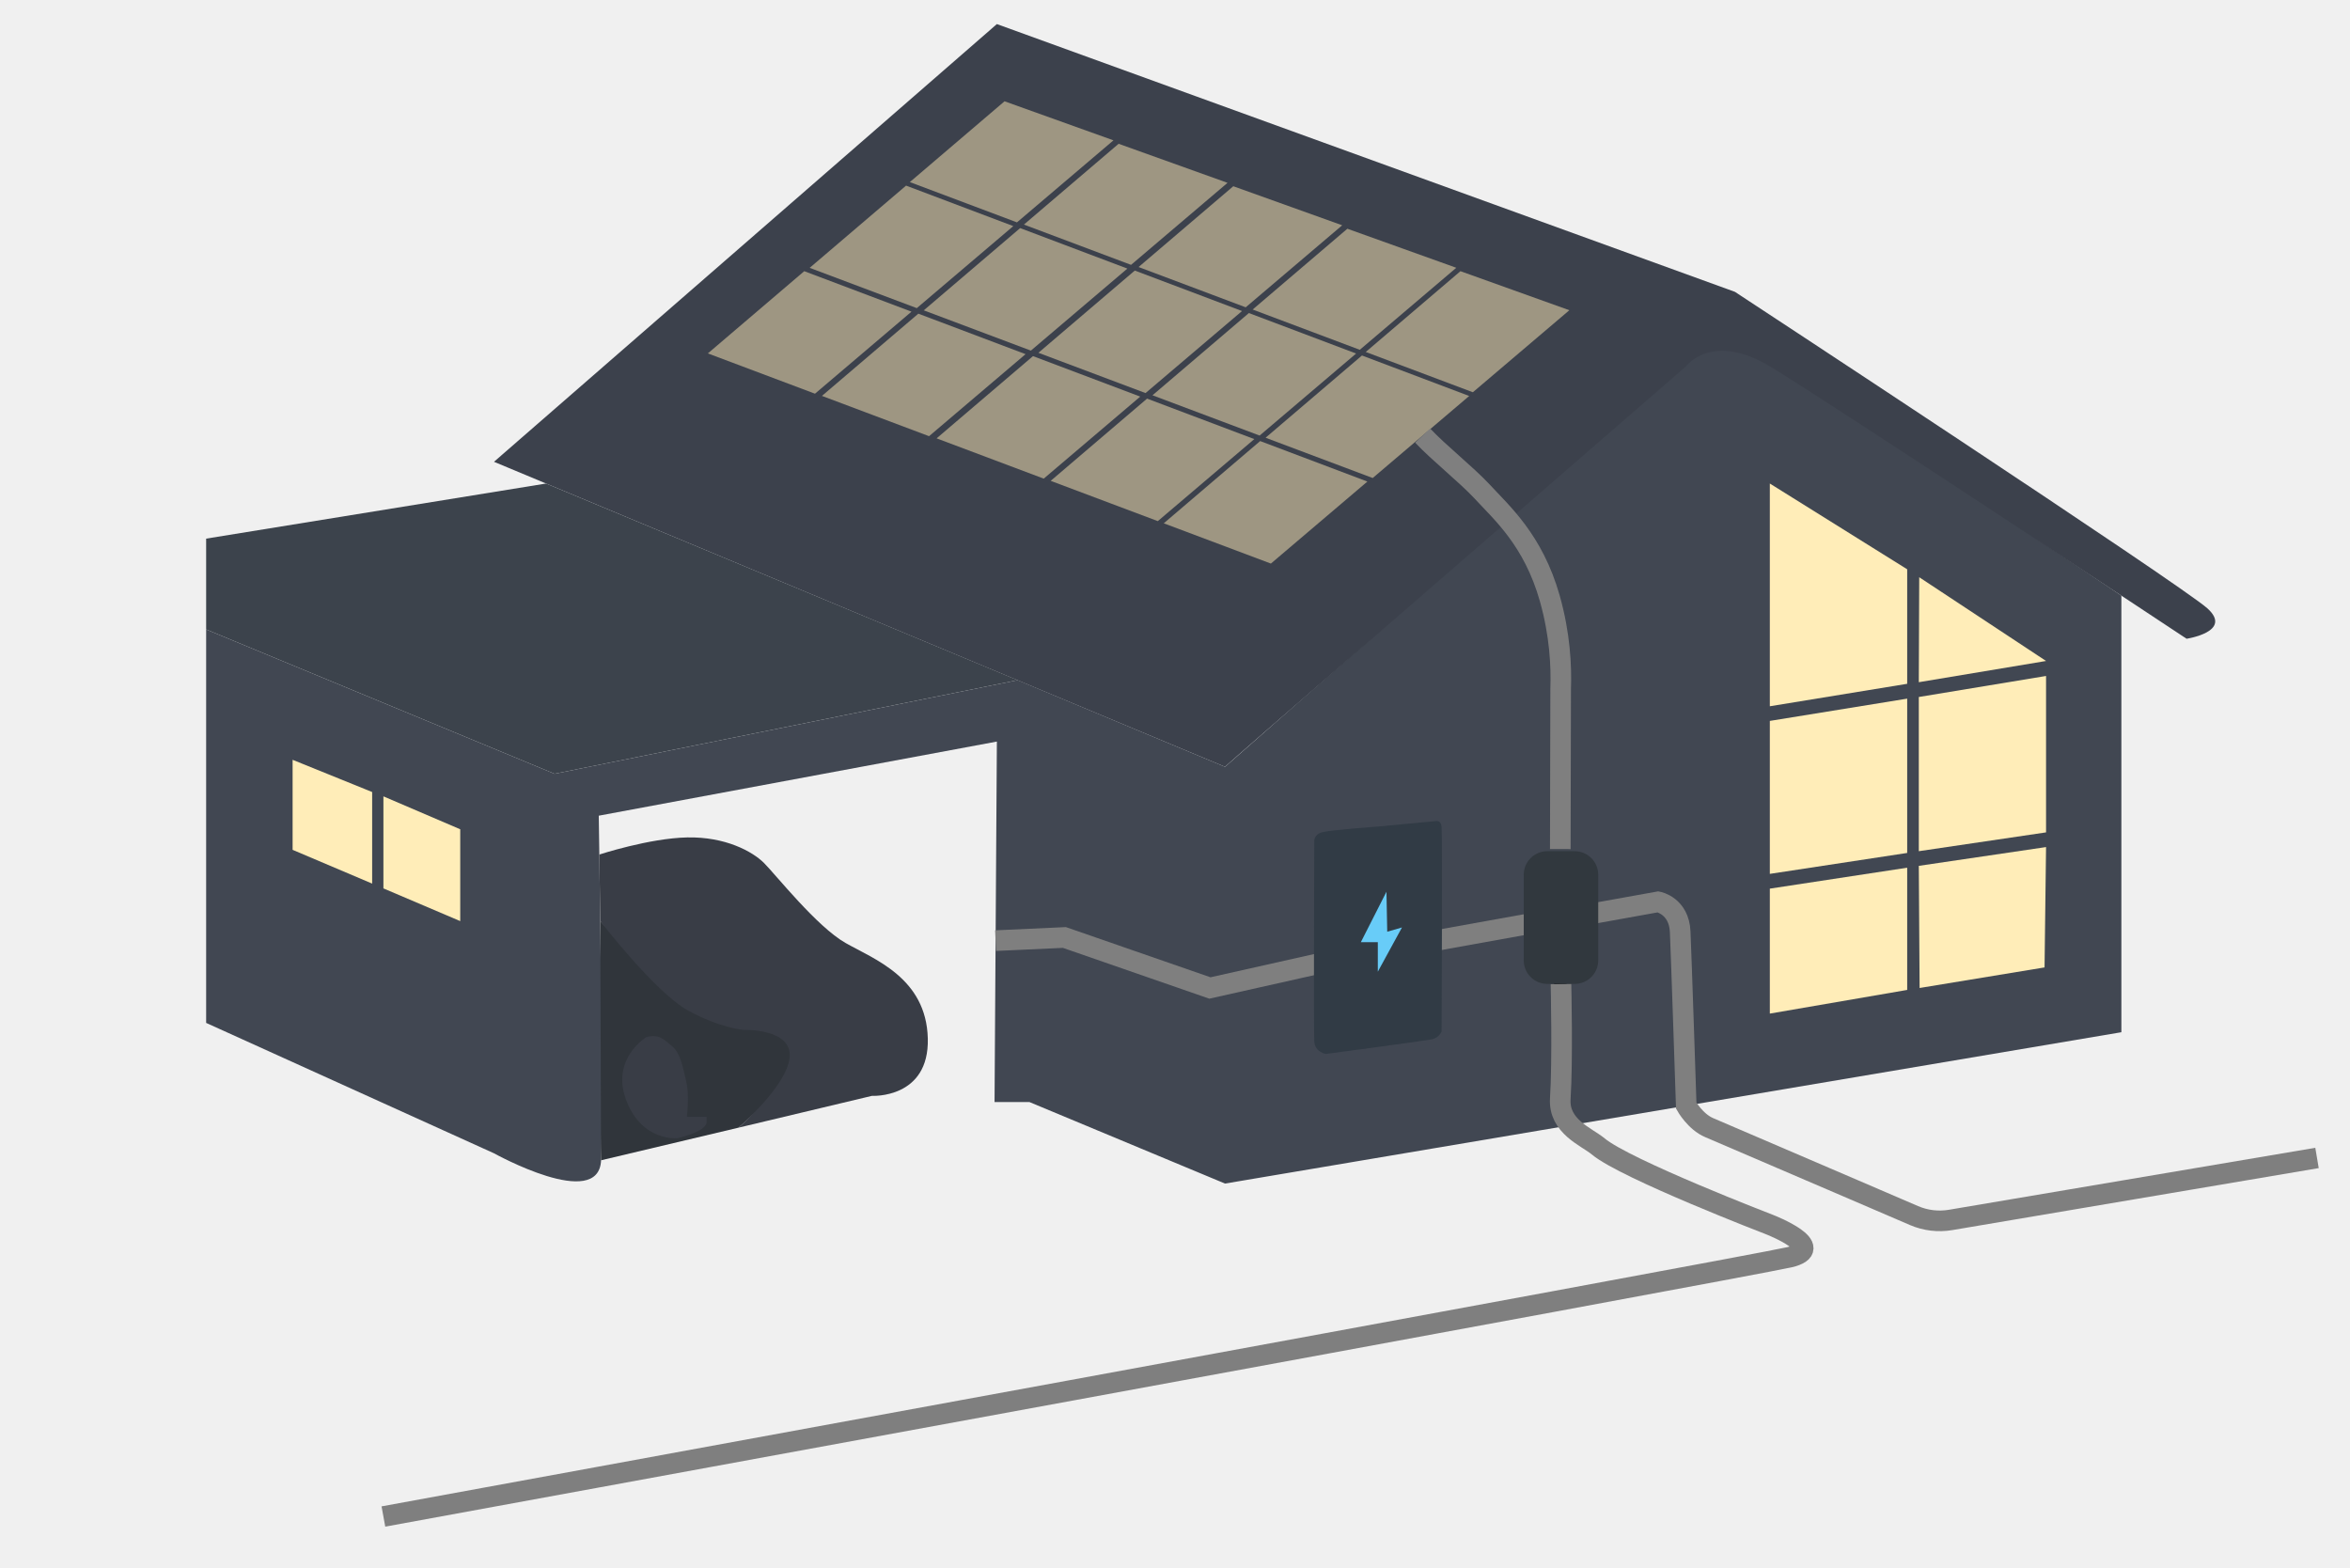
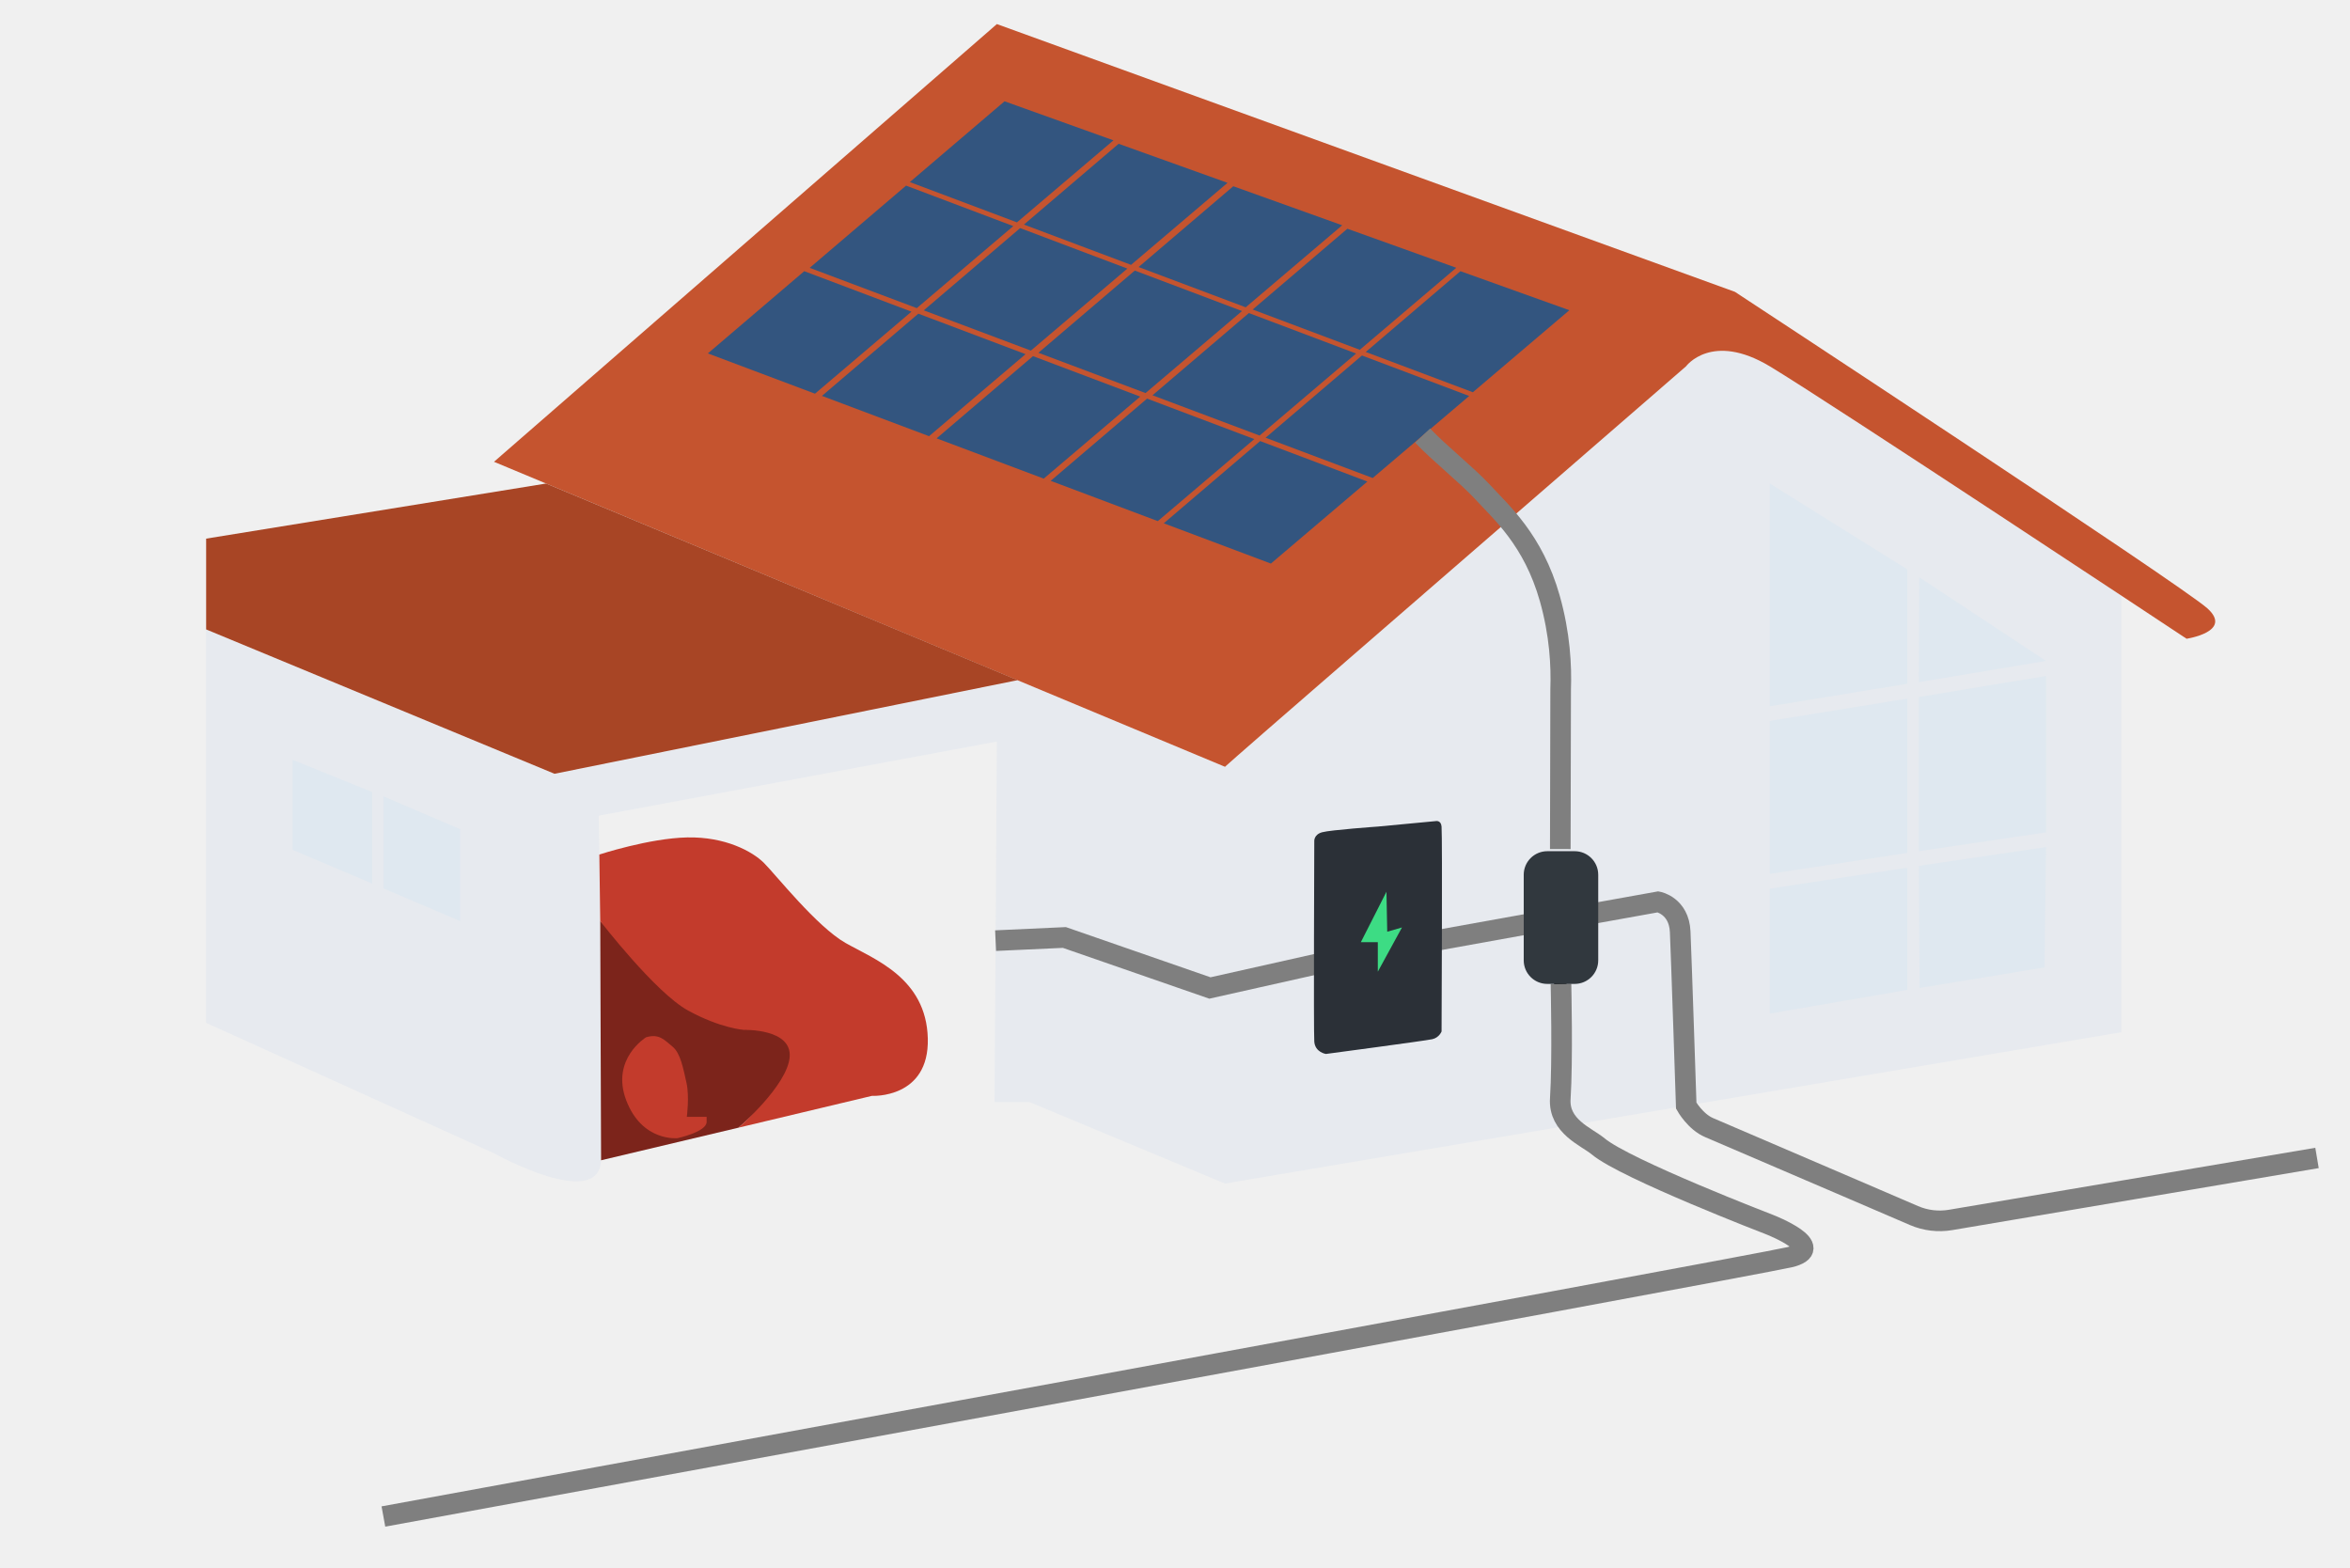
<svg xmlns="http://www.w3.org/2000/svg" width="100%" height="100%" viewBox="0 0 2375 1584" version="1.1" xml:space="preserve" style="fill-rule:evenodd;clip-rule:evenodd;stroke-miterlimit:10;">
  <rect id="Seite-2" x="0" y="0" width="2375" height="1583.333" style="fill:none;" />
  <clipPath id="_clip1">
    <rect x="0" y="0" width="2375" height="1583.333" />
  </clipPath>
  <g clip-path="url(#_clip1)">
    <g id="Layer-1" />
    <g id="house">
-       <path d="M1040.422,1113.739l197.646,82.354l905.883,-152.942l0,-441.212l-402.354,-269.375l-503.529,442.354l-209.592,-87.567l-468.054,94.625l-352.087,-145.883l0,397.646l290.912,131.767c0,0 105.883,58.821 108.233,7.058c2.354,-51.767 -2.35,-348.237 -2.35,-348.237l402.35,-74.921l-2.354,364.333l35.296,0Z" style="fill:#414752;fill-rule:nonzero;" />
+       <path d="M1040.422,1113.739l197.646,82.354l905.883,-152.942l0,-441.212l-402.354,-269.375l-503.529,442.354l-209.592,-87.567l-468.054,94.625l-352.087,-145.883l0,397.646l290.912,131.767c0,0 105.883,58.821 108.233,7.058c2.354,-51.767 -2.35,-348.237 -2.35,-348.237l402.35,-74.921l-2.354,364.333l35.296,0Z" style="fill:#e7eaef;fill-rule:nonzero;" />
    </g>
    <g id="roof">
-       <path d="M1341.121,684.955l362.829,-314.742c0,0 25.883,-35.296 84.704,0c58.825,35.292 421.179,275.292 421.179,275.292c0,0 47.058,-7.058 21.175,-30.587c-25.883,-23.529 -477.646,-320 -477.646,-320l-745.883,-270.588l-508.233,442.35l738.821,308.238c0,0 -0.908,0.221 103.054,-89.963" style="fill:#3c414c;fill-rule:nonzero;" />
-       <path d="M551.885,488.642l476.592,198.708l-468.054,94.625l-352.088,-145.883l0,-91.762l343.55,-55.688Z" style="fill:#3c434c;fill-rule:nonzero;" />
+       <path d="M1341.121,684.955l362.829,-314.742c0,0 25.883,-35.296 84.704,0c58.825,35.292 421.179,275.292 421.179,275.292c0,0 47.058,-7.058 21.175,-30.587c-25.883,-23.529 -477.646,-320 -477.646,-320l-745.883,-270.588l-508.233,442.35l738.821,308.238c0,0 -0.908,0.221 103.054,-89.963" style="fill:#c5542f;fill-rule:nonzero;" />
+       <path d="M551.885,488.642l476.592,198.708l-468.054,94.625l-352.088,-145.883l0,-91.762l343.55,-55.688Z" style="fill:#a84525;fill-rule:nonzero;" />
    </g>
    <g id="roof-garage" />
    <g id="windows">
-       <path d="M1788.656,488.642l0,225.096l138.825,-22.699l0,-115.73l-138.825,-86.667Z" style="fill:#ffedb8;fill-rule:nonzero;" />
-       <path d="M1939.224,689.426l128.596,-21.458l-128.182,-84.633l-0.414,106.091Z" style="fill:#ffedb8;fill-rule:nonzero;" />
-       <path d="M1788.656,728.539l138.825,-22.5l0,155.937l-138.825,21.147" style="fill:#ffedb8;fill-rule:nonzero;" />
-       <path d="M1939.224,704.372l128.596,-21.25l0,158.07l-128.596,19.014l0,-155.833Z" style="fill:#ffedb8;fill-rule:nonzero;" />
-       <path d="M1788.656,898.053l0,126.275l138.825,-23.921l0,-123.529l-138.825,21.175Z" style="fill:#ffedb8;fill-rule:nonzero;" />
-       <path d="M1939.224,875.015l0.804,123.431l126.275,-20.783l1.517,-121.624l-128.596,18.976Z" style="fill:#ffedb8;fill-rule:nonzero;" />
-       <path d="M295.718,767.857l0,90.979l80.392,34.117l0,-92.546l-80.392,-32.55Z" style="fill:#ffedb8;fill-rule:nonzero;" />
-       <path d="M387.5,804.789l-0.007,93.011l77.635,33.055l0,-92.804l-77.628,-33.263Z" style="fill:#ffedb8;fill-rule:nonzero;" />
+       <path d="M1788.656,488.642l0,225.096l138.825,-22.699l0,-115.73l-138.825,-86.667Z" style="fill:#dfe8f0;fill-rule:nonzero;" />
+       <path d="M1939.224,689.426l128.596,-21.458l-128.182,-84.633l-0.414,106.091Z" style="fill:#dfe8f0;fill-rule:nonzero;" />
+       <path d="M1788.656,728.539l138.825,-22.5l0,155.937l-138.825,21.147" style="fill:#dfe8f0;fill-rule:nonzero;" />
+       <path d="M1939.224,704.372l128.596,-21.25l0,158.07l-128.596,19.014l0,-155.833Z" style="fill:#dfe8f0;fill-rule:nonzero;" />
+       <path d="M1788.656,898.053l0,126.275l138.825,-23.921l0,-123.529l-138.825,21.175Z" style="fill:#dfe8f0;fill-rule:nonzero;" />
+       <path d="M1939.224,875.015l0.804,123.431l126.275,-20.783l1.517,-121.624l-128.596,18.976Z" style="fill:#dfe8f0;fill-rule:nonzero;" />
+       <path d="M295.718,767.857l0,90.979l80.392,34.117l0,-92.546l-80.392,-32.55Z" style="fill:#dfe8f0;fill-rule:nonzero;" />
+       <path d="M387.5,804.789l-0.007,93.011l77.635,33.055l0,-92.804l-77.628,-33.263Z" style="fill:#dfe8f0;fill-rule:nonzero;" />
    </g>
    <g id="solar">
-       <path d="M1015.231,102.368l-95.717,81.65l108.267,40.704l97.521,-82.896l-110.071,-39.458Z" style="fill:#9e9682;fill-rule:nonzero;" />
-       <path d="M915.704,187.58l-97.421,83.104l108.267,40.704l97.521,-82.896l-108.367,-40.912Z" style="fill:#9e9682;fill-rule:nonzero;" />
-       <path d="M812.81,274.051l-97.421,83.104l108.267,40.704l97.521,-82.896l-108.367,-40.913Z" style="fill:#9e9682;fill-rule:nonzero;" />
-       <path d="M1130.525,145.31l-95.717,81.65l108.267,40.704l97.521,-82.896l-110.071,-39.458Z" style="fill:#9e9682;fill-rule:nonzero;" />
-       <path d="M1030.998,230.521l-97.421,83.104l108.267,40.704l97.521,-82.896l-108.367,-40.912Z" style="fill:#9e9682;fill-rule:nonzero;" />
-       <path d="M928.104,316.992l-97.421,83.104l108.267,40.704l97.521,-82.896l-108.367,-40.912Z" style="fill:#9e9682;fill-rule:nonzero;" />
-       <path d="M1246.407,188.21l-95.717,81.65l108.267,40.704l97.521,-82.896l-110.071,-39.458Z" style="fill:#9e9682;fill-rule:nonzero;" />
-       <path d="M1146.88,273.422l-97.421,83.104l108.267,40.704l97.521,-82.896l-108.367,-40.913Z" style="fill:#9e9682;fill-rule:nonzero;" />
-       <path d="M1043.986,359.892l-97.421,83.104l108.267,40.704l97.521,-82.896l-108.367,-40.912Z" style="fill:#9e9682;fill-rule:nonzero;" />
-       <path d="M1361.7,231.151l-95.717,81.65l108.267,40.704l97.521,-82.896l-110.071,-39.458Z" style="fill:#9e9682;fill-rule:nonzero;" />
-       <path d="M1262.174,316.363l-97.421,83.104l108.267,40.704l97.521,-82.896l-108.367,-40.912Z" style="fill:#9e9682;fill-rule:nonzero;" />
-       <path d="M1159.28,402.833l-97.421,83.104l108.267,40.704l97.521,-82.896l-108.367,-40.912Z" style="fill:#9e9682;fill-rule:nonzero;" />
-       <path d="M1475.984,274.051l-95.717,81.65l108.267,40.704l97.521,-82.896l-110.071,-39.458Z" style="fill:#9e9682;fill-rule:nonzero;" />
-       <path d="M1376.457,359.263l-97.421,83.104l108.267,40.704l97.521,-82.896l-108.367,-40.912Z" style="fill:#9e9682;fill-rule:nonzero;" />
-       <path d="M1273.563,445.733l-97.421,83.104l108.267,40.704l97.521,-82.896l-108.367,-40.912Z" style="fill:#9e9682;fill-rule:nonzero;" />
+       <path d="M1015.231,102.368l-95.717,81.65l108.267,40.704l97.521,-82.896l-110.071,-39.458Z" style="fill:#33557f;fill-rule:nonzero;" />
+       <path d="M915.704,187.58l-97.421,83.104l108.267,40.704l97.521,-82.896l-108.367,-40.912Z" style="fill:#33557f;fill-rule:nonzero;" />
+       <path d="M812.81,274.051l-97.421,83.104l108.267,40.704l97.521,-82.896l-108.367,-40.913Z" style="fill:#33557f;fill-rule:nonzero;" />
+       <path d="M1130.525,145.31l-95.717,81.65l108.267,40.704l97.521,-82.896l-110.071,-39.458Z" style="fill:#33557f;fill-rule:nonzero;" />
+       <path d="M1030.998,230.521l-97.421,83.104l108.267,40.704l97.521,-82.896l-108.367,-40.912Z" style="fill:#33557f;fill-rule:nonzero;" />
+       <path d="M928.104,316.992l-97.421,83.104l108.267,40.704l97.521,-82.896l-108.367,-40.912Z" style="fill:#33557f;fill-rule:nonzero;" />
+       <path d="M1246.407,188.21l-95.717,81.65l108.267,40.704l97.521,-82.896l-110.071,-39.458Z" style="fill:#33557f;fill-rule:nonzero;" />
+       <path d="M1146.88,273.422l-97.421,83.104l108.267,40.704l97.521,-82.896l-108.367,-40.913Z" style="fill:#33557f;fill-rule:nonzero;" />
+       <path d="M1043.986,359.892l-97.421,83.104l108.267,40.704l97.521,-82.896l-108.367,-40.912Z" style="fill:#33557f;fill-rule:nonzero;" />
+       <path d="M1361.7,231.151l-95.717,81.65l108.267,40.704l97.521,-82.896l-110.071,-39.458Z" style="fill:#33557f;fill-rule:nonzero;" />
+       <path d="M1262.174,316.363l-97.421,83.104l108.267,40.704l97.521,-82.896l-108.367,-40.912Z" style="fill:#33557f;fill-rule:nonzero;" />
+       <path d="M1159.28,402.833l-97.421,83.104l108.267,40.704l97.521,-82.896l-108.367,-40.912Z" style="fill:#33557f;fill-rule:nonzero;" />
+       <path d="M1475.984,274.051l-95.717,81.65l108.267,40.704l97.521,-82.896l-110.071,-39.458Z" style="fill:#33557f;fill-rule:nonzero;" />
+       <path d="M1376.457,359.263l-97.421,83.104l108.267,40.704l97.521,-82.896l-108.367,-40.912Z" style="fill:#33557f;fill-rule:nonzero;" />
+       <path d="M1273.563,445.733l-97.421,83.104l108.267,40.704l97.521,-82.896l-108.367,-40.912Z" style="fill:#33557f;fill-rule:nonzero;" />
    </g>
    <g id="powerline-solar">
      <path d="M1576.891,858.053l0.367,-161.567c0.838,-23.312 -0.7,-55.383 -10.962,-91.683c-16.792,-59.396 -49.175,-87.062 -68.621,-108.317c-16.554,-17.633 -43.346,-38.683 -59.904,-56.317" style="fill:none;fill-rule:nonzero;stroke:#7f7f7f;stroke-width:20.83px;" />
    </g>
    <g id="powerline-battery">
      <path d="M1549.31,932.835l-97.754,17.617" style="fill:none;fill-rule:nonzero;stroke:#7f7f7f;stroke-width:20.83px;" />
    </g>
    <g id="powerline-grid">
      <path d="M1570.616,994.329l12.55,0l-12.55,0Z" style="fill:#fff;fill-rule:nonzero;" />
      <path d="M1583.166,994.327l-12.55,0" style="fill:none;fill-rule:nonzero;stroke:#000;stroke-width:4.17px;" />
      <path d="M1577.587,994.327c0,0 1.825,77.725 -0.696,115.883c-1.875,28.358 26.638,38.554 38.342,48.35c27.454,22.967 173.421,79.1 173.421,79.1c0,0 60.396,23.529 19.608,32.942c-40.783,9.412 -1420.779,261.958 -1420.779,261.958" style="fill:none;fill-rule:nonzero;stroke:#7f7f7f;stroke-width:20.83px;" />
    </g>
    <g id="powerline-outside">
      <path d="M1601.216,924.78l74.5,-13.392c0,0 21.175,3.921 22.35,30.196c1.179,26.271 6.104,175.817 6.104,175.817c0,0 9.192,16.337 23.308,22.221c8.287,3.454 84.3,36.104 145.654,62.479c24.5,10.529 46.667,20.062 61.246,26.333c11.642,5.004 24.454,6.533 36.95,4.421l370.338,-62.646" style="fill:none;fill-rule:nonzero;stroke:#7f7f7f;stroke-width:20.83px;" />
    </g>
    <g id="powerline-house">
      <path d="M1348.657,970.21l-125.883,28.233l-147.058,-51.033l-69.533,3.192" style="fill:none;fill-rule:nonzero;stroke:#7f7f7f;stroke-width:20.83px;" />
    </g>
    <g id="inverter">
      <path d="M1591.426,994.327l-27.679,0c-13.146,0 -23.808,-10.658 -23.808,-23.808l0,-86.5c0,-13.15 10.662,-23.808 23.808,-23.808l27.679,0c13.15,0 23.808,10.658 23.808,23.808l0,86.5c0,13.15 -10.658,23.808 -23.808,23.808" style="fill:#31383e;fill-rule:nonzero;" />
    </g>
    <g id="car">
-       <path d="M606.62,930.855l0.862,241.708l138.821,-32.942c0,0 52.767,-44.763 54.904,-64.708c2.138,-19.942 0.242,-21.542 -5.492,-25.487c-5.733,-3.95 -6.825,-13.975 -46.275,-16.079c-39.45,-2.104 -87.058,-45.896 -87.058,-45.896l-55.763,-56.596Z" style="fill:#30353b;fill-rule:nonzero;" />
-       <path d="M652.972,1048.249c0,0 -36.079,21.963 -20,63.921c16.079,41.963 51.767,38.042 51.767,38.042c0,0 29.408,-6.275 29.408,-16.471l0,-5.1l-20,0c0,0 2.746,-20.783 -0.392,-34.508c-3.137,-13.725 -5.883,-29.804 -14.117,-36.471c-8.233,-6.667 -13.333,-13.333 -26.667,-9.413" style="fill:#393d46;fill-rule:nonzero;" />
-       <path d="M605.715,863.588c0,0 50.396,-16.517 88.825,-17.3c38.433,-0.783 65.883,14.117 77.646,25.883c11.767,11.762 53.333,64.312 82.354,80.783c29.021,16.471 81.567,35.296 83.137,96.471c1.567,61.175 -56.471,58.037 -56.471,58.037l-134.9,32.158c0,0 49.408,-42.354 51.763,-71.371c2.354,-29.021 -46.275,-27.454 -46.275,-27.454c0,0 -23.529,-1.567 -56.471,-19.608c-32.942,-18.038 -88.704,-90.333 -88.704,-90.333l-0.904,-67.267Z" style="fill:#393d46;fill-rule:nonzero;" />
+       <path d="M606.62,930.855l0.862,241.708l138.821,-32.942c0,0 52.767,-44.763 54.904,-64.708c2.138,-19.942 0.242,-21.542 -5.492,-25.487c-5.733,-3.95 -6.825,-13.975 -46.275,-16.079c-39.45,-2.104 -87.058,-45.896 -87.058,-45.896l-55.763,-56.596Z" style="fill:#7c241b;fill-rule:nonzero;" />
+       <path d="M652.972,1048.249c0,0 -36.079,21.963 -20,63.921c16.079,41.963 51.767,38.042 51.767,38.042c0,0 29.408,-6.275 29.408,-16.471l0,-5.1l-20,0c0,0 2.746,-20.783 -0.392,-34.508c-3.137,-13.725 -5.883,-29.804 -14.117,-36.471c-8.233,-6.667 -13.333,-13.333 -26.667,-9.413" style="fill:#c33b2c;fill-rule:nonzero;" />
+       <path d="M605.715,863.588c0,0 50.396,-16.517 88.825,-17.3c38.433,-0.783 65.883,14.117 77.646,25.883c11.767,11.762 53.333,64.312 82.354,80.783c29.021,16.471 81.567,35.296 83.137,96.471c1.567,61.175 -56.471,58.037 -56.471,58.037l-134.9,32.158c0,0 49.408,-42.354 51.763,-71.371c2.354,-29.021 -46.275,-27.454 -46.275,-27.454c0,0 -23.529,-1.567 -56.471,-19.608c-32.942,-18.038 -88.704,-90.333 -88.704,-90.333l-0.904,-67.267Z" style="fill:#c33b2c;fill-rule:nonzero;" />
    </g>
    <g id="battery">
-       <path d="M1392.578,835.308l58.233,-5.492c0,0 5.492,-1.371 6.079,5.492c0.942,10.967 0.013,207.058 0.013,207.058c0,0 -2.362,6.275 -9.425,7.842c-7.058,1.571 -107.45,14.904 -107.45,14.904c0,0 -10.979,-1.571 -11.763,-12.55c-0.783,-10.979 0,-202.354 0,-202.354c0,0 -0.65,-6.804 7.979,-9.158c8.625,-2.354 56.333,-5.742 56.333,-5.742" style="fill:#313b45;fill-rule:nonzero;" />
-       <path d="M1401.205,901.19l-25.883,50.979l17.154,0l0,29.804l24.417,-44.704l-14.904,4.312l-0.783,-40.392Z" style="fill:#68ccf8;fill-rule:nonzero;" />
+       <path d="M1392.578,835.308l58.233,-5.492c0,0 5.492,-1.371 6.079,5.492c0.942,10.967 0.013,207.058 0.013,207.058c0,0 -2.362,6.275 -9.425,7.842c-7.058,1.571 -107.45,14.904 -107.45,14.904c0,0 -10.979,-1.571 -11.763,-12.55c-0.783,-10.979 0,-202.354 0,-202.354c0,0 -0.65,-6.804 7.979,-9.158c8.625,-2.354 56.333,-5.742 56.333,-5.742" style="fill:#2b3037;fill-rule:nonzero;" />
+       <path d="M1401.205,901.19l-25.883,50.979l17.154,0l0,29.804l24.417,-44.704l-14.904,4.312l-0.783,-40.392Z" style="fill:#3ddc84;fill-rule:nonzero;" />
    </g>
  </g>
</svg>
